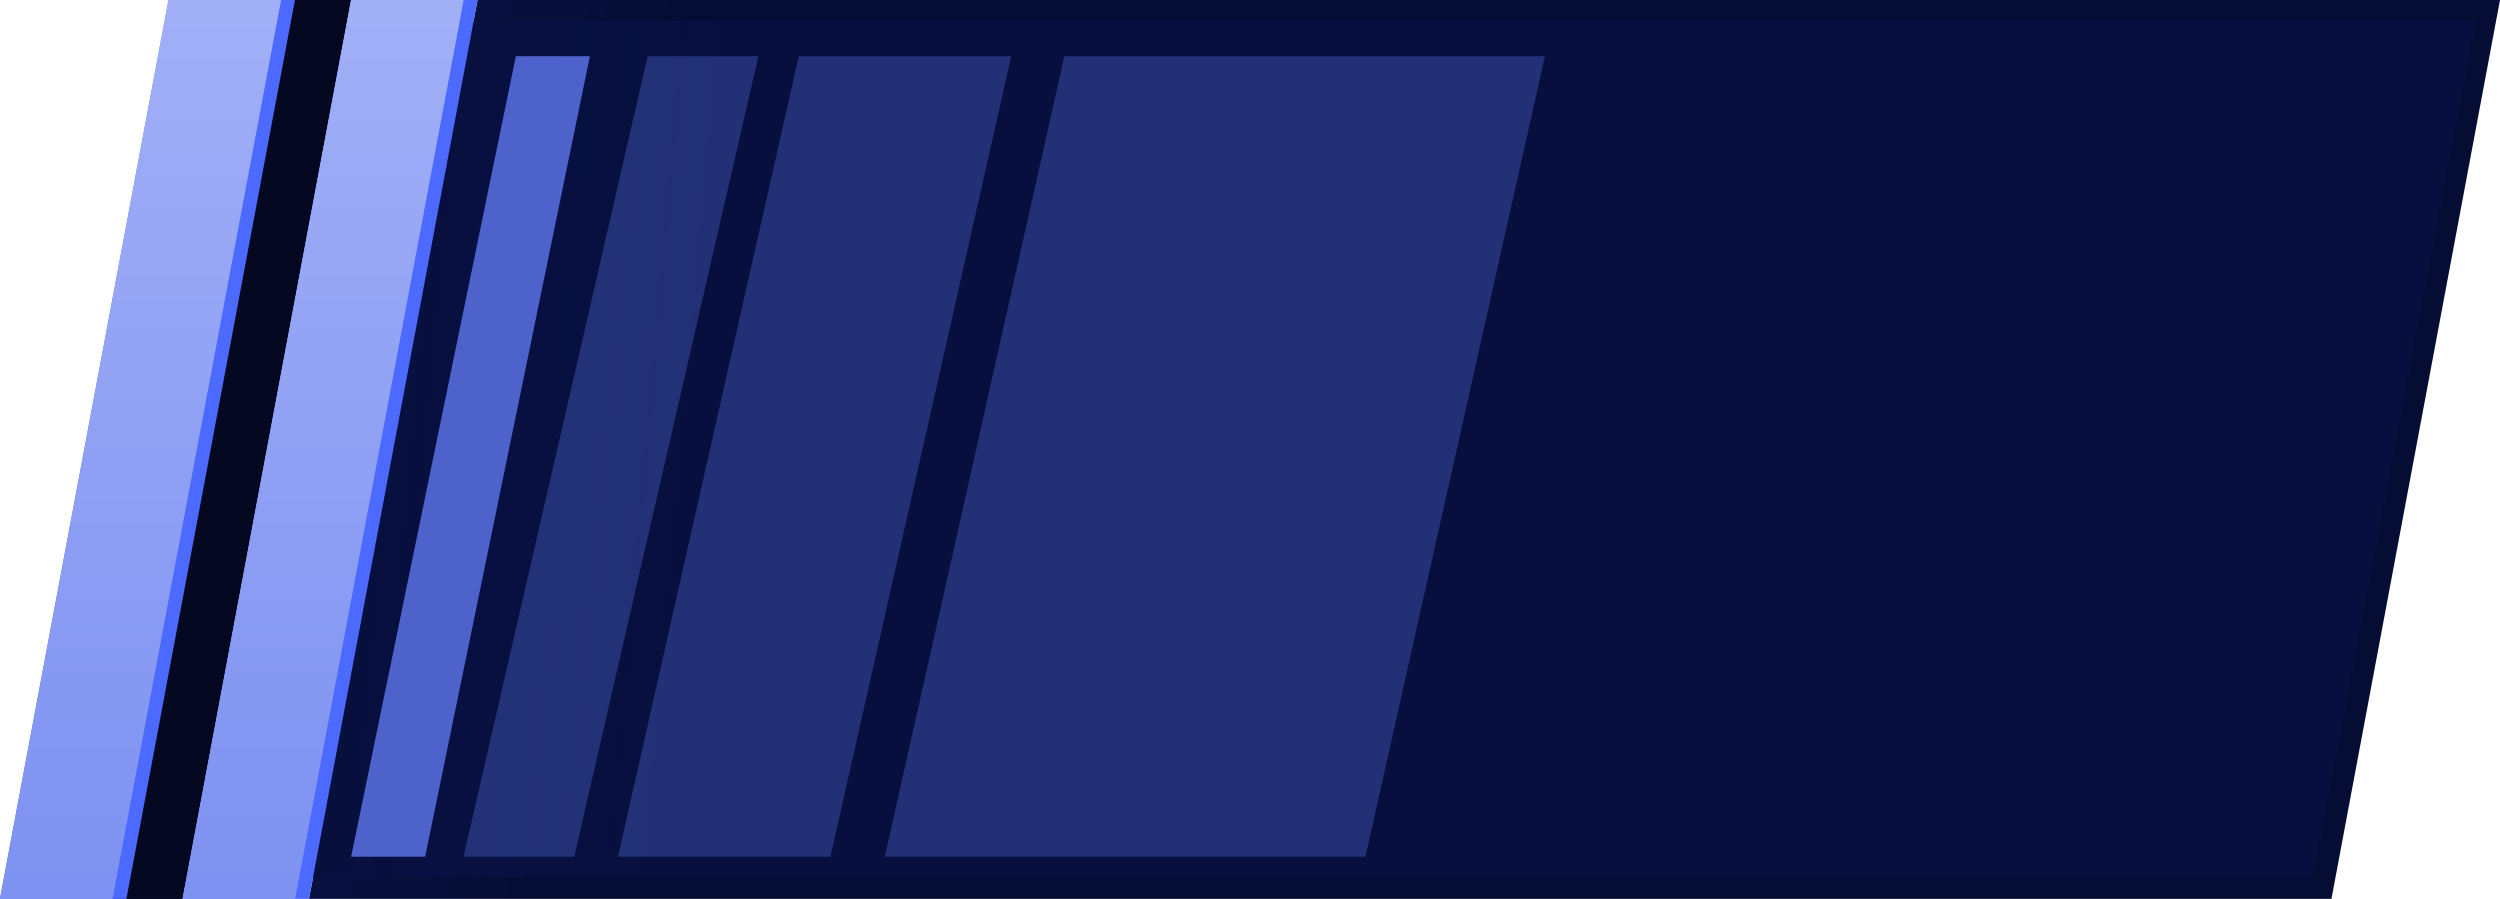
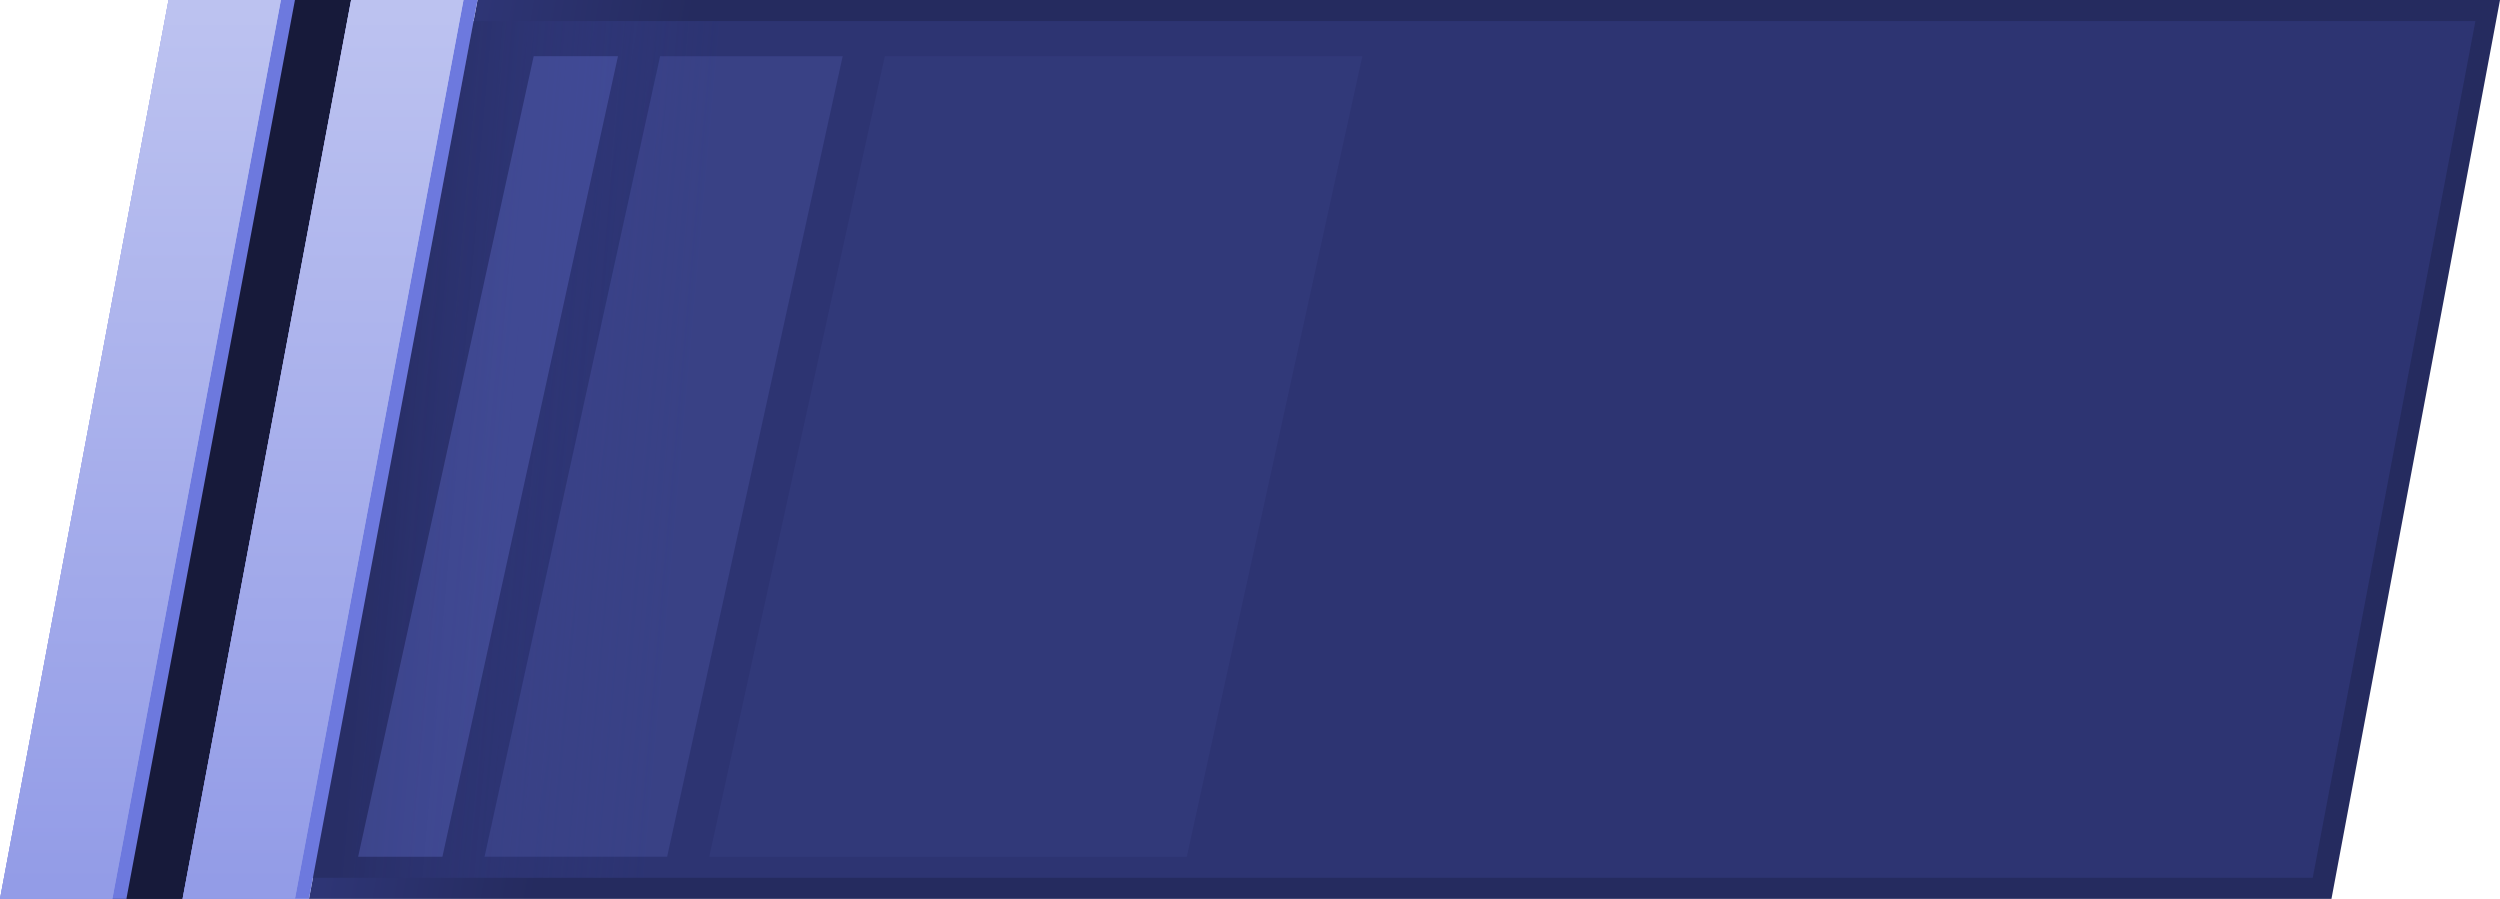
<svg xmlns="http://www.w3.org/2000/svg" width="178" height="64" viewBox="0 0 178 64" fill="none">
  <g clip-path="url(#clip0_632_1563)">
-     <path d="M25 0H21L9 64H13L25 0Z" fill="#050C2F" />
+     <path d="M25 0H21L9 64H13L25 0Z" fill="#212654" />
    <path d="M178 0H34L22 64H166L178 0Z" fill="url(#paint0_linear_632_1563)" />
    <path d="M176.25 1.5H33.24L21.656 62.5H164.666L176.25 1.5Z" fill="url(#paint1_linear_632_1563)" />
-     <path opacity="0.4" d="M46.114 4L54 4L40.886 61H33L46.114 4Z" fill="#4D62CB" />
-     <path d="M36.73 4L42 4L30.27 61H25L36.73 4Z" fill="#4D62CB" />
-     <path opacity="0.4" d="M56.874 4L72 4L59.126 61H44L56.874 4Z" fill="#4D62CB" />
-     <path opacity="0.4" d="M75.781 4L110 4L97.219 61H63L75.781 4Z" fill="#4D62CB" />
-     <path d="M18 0H27L18 64H3.25L18 0Z" fill="#040821" />
-     <path d="M12 0H21L9 64H0L12 0Z" fill="#4c6aff" />
-     <path d="M25 0H34L22 64H13L25 0Z" fill="#4c6aff" />
+     <path d="M38 4 L44 4 L31.5 61 L25.5 61 Z" fill="#6D79DE" opacity="0.30" />
+     <path d="M47 4 L60 4 L47.5 61 L34.5 61 Z" fill="#6D79DE" opacity="0.18" />
+     <path d="M63 4 L97 4 L84.5 61 L50.5 61 Z" fill="#6D79DE" opacity="0.07" />
+     <path d="M18 0H27L18 64H3.25L18 0Z" fill="#171A3A" />
+     <path d="M12 0H21L9 64H0L12 0Z" fill="#6D79DE" />
+     <path d="M25 0H34L22 64H13L25 0Z" fill="#6D79DE" />
    <path d="M25 0H33L21 64H13L25 0Z" fill="url(#paint2_linear_632_1563)" />
    <path d="M25 0H33L21 64H13L25 0Z" fill="url(#paint3_linear_632_1563)" />
    <path d="M12 0H20L8 64H0L12 0Z" fill="url(#paint4_linear_632_1563)" />
    <path d="M12 0H20L8 64H0L12 0Z" fill="url(#paint5_linear_632_1563)" />
  </g>
  <defs>
    <linearGradient id="paint0_linear_632_1563" x1="187.49" y1="48.729" x2="30.497" y2="20.501" gradientUnits="userSpaceOnUse">
-       <stop offset="0.905" stop-color="#060D34" />
-       <stop offset="1" stop-color="#07103F" />
+       <stop offset="0.905" stop-color="#252B5F" />
+       <stop offset="1" stop-color="#2E3575" />
    </linearGradient>
    <linearGradient id="paint1_linear_632_1563" x1="185.411" y1="47.945" x2="26.563" y2="33.795" gradientUnits="userSpaceOnUse">
-       <stop offset="0.863" stop-color="#08134A" stop-opacity="0.44" />
-       <stop offset="1" stop-color="#070F3D" />
+       <stop offset="0.863" stop-color="#363F8B" stop-opacity="0.44" />
+       <stop offset="1" stop-color="#282E66" />
    </linearGradient>
    <linearGradient id="paint2_linear_632_1563" x1="23.5" y1="1" x2="23.5" y2="63" gradientUnits="userSpaceOnUse">
-       <stop stop-color="#A1AFF7" />
-       <stop offset="1" stop-color="#7E92F1" />
+       <stop stop-color="#BCC2F0" />
+       <stop offset="1" stop-color="#939CE7" />
    </linearGradient>
    <linearGradient id="paint3_linear_632_1563" x1="23.5" y1="1" x2="23.5" y2="63" gradientUnits="userSpaceOnUse">
-       <stop stop-color="#A1AFF7" />
-       <stop offset="1" stop-color="#7E92F1" />
+       <stop stop-color="#BCC2F0" />
+       <stop offset="1" stop-color="#939CE7" />
    </linearGradient>
    <linearGradient id="paint4_linear_632_1563" x1="10.5" y1="1" x2="10.5" y2="63" gradientUnits="userSpaceOnUse">
-       <stop stop-color="#A1AFF7" />
-       <stop offset="1" stop-color="#7E92F1" />
+       <stop stop-color="#BCC2F0" />
+       <stop offset="1" stop-color="#939CE7" />
    </linearGradient>
    <linearGradient id="paint5_linear_632_1563" x1="10.5" y1="1" x2="10.5" y2="63" gradientUnits="userSpaceOnUse">
-       <stop stop-color="#A1AFF7" />
-       <stop offset="1" stop-color="#7E92F1" />
+       <stop stop-color="#BCC2F0" />
+       <stop offset="1" stop-color="#939CE7" />
    </linearGradient>
    <clipPath id="clip0_632_1563">
-       <rect width="178" height="64" fill="#4c6aff" />
+       <rect width="178" height="64" fill="#6D79DE" />
    </clipPath>
  </defs>
</svg>
